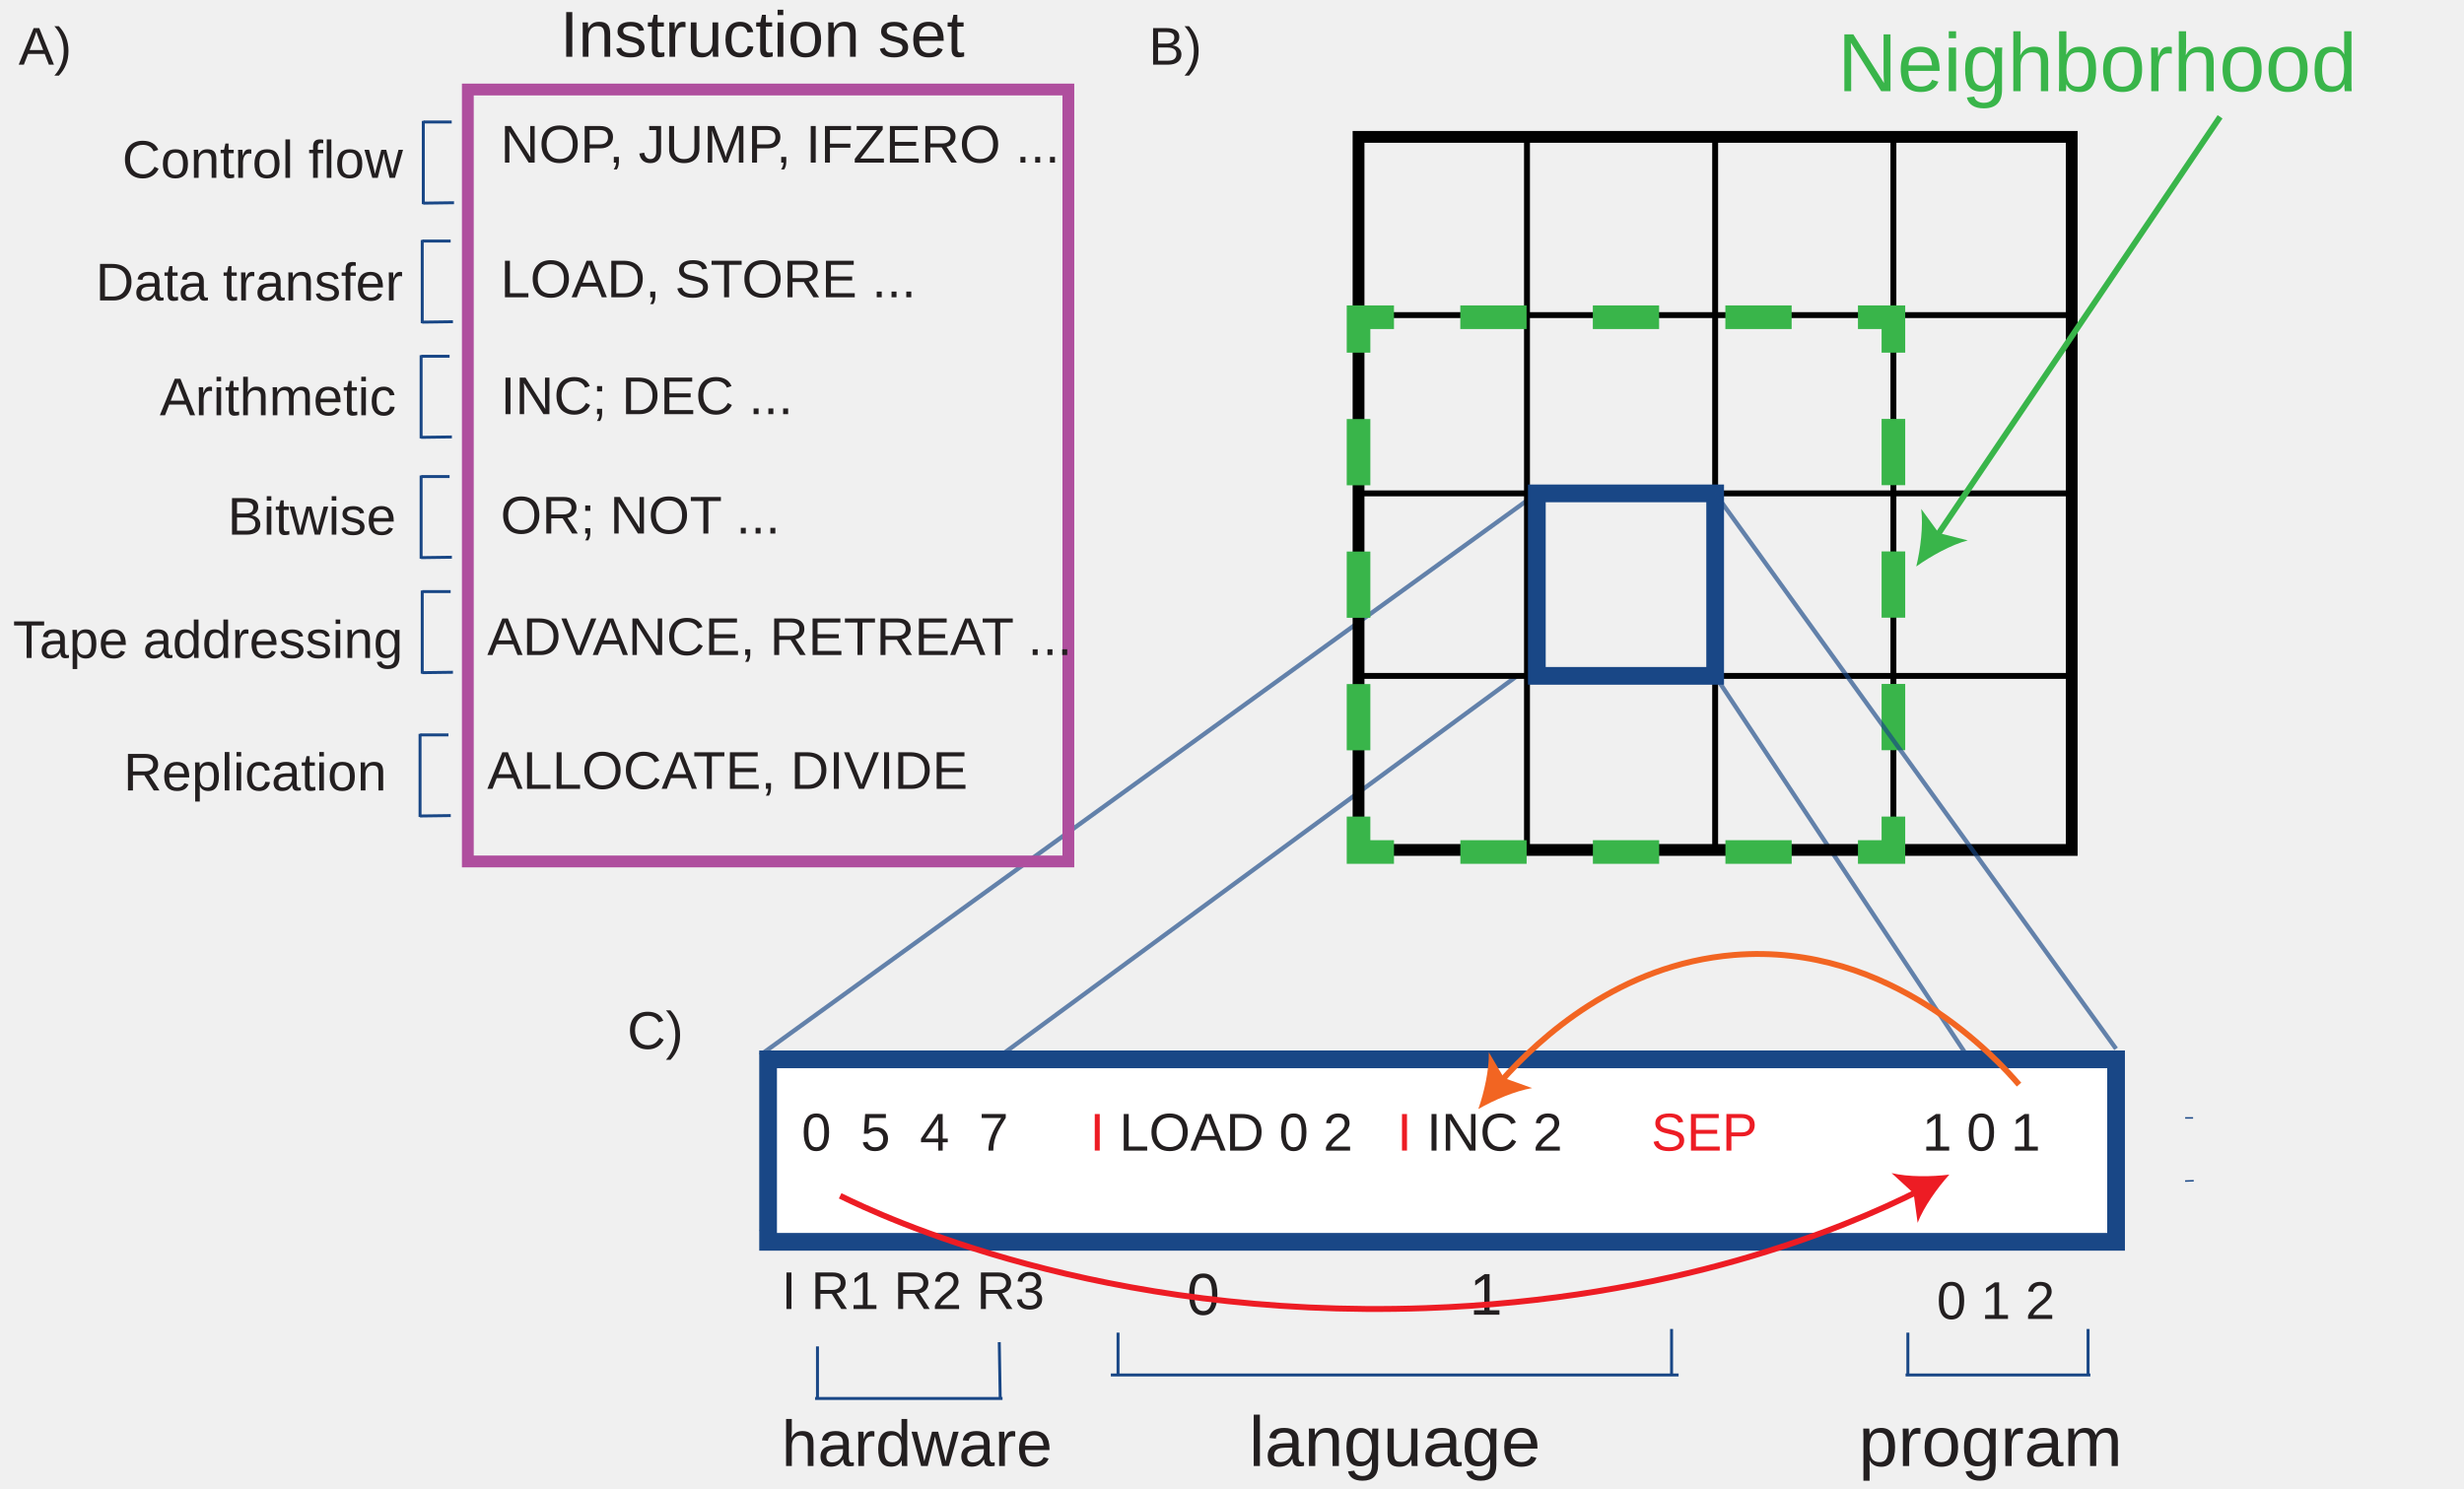
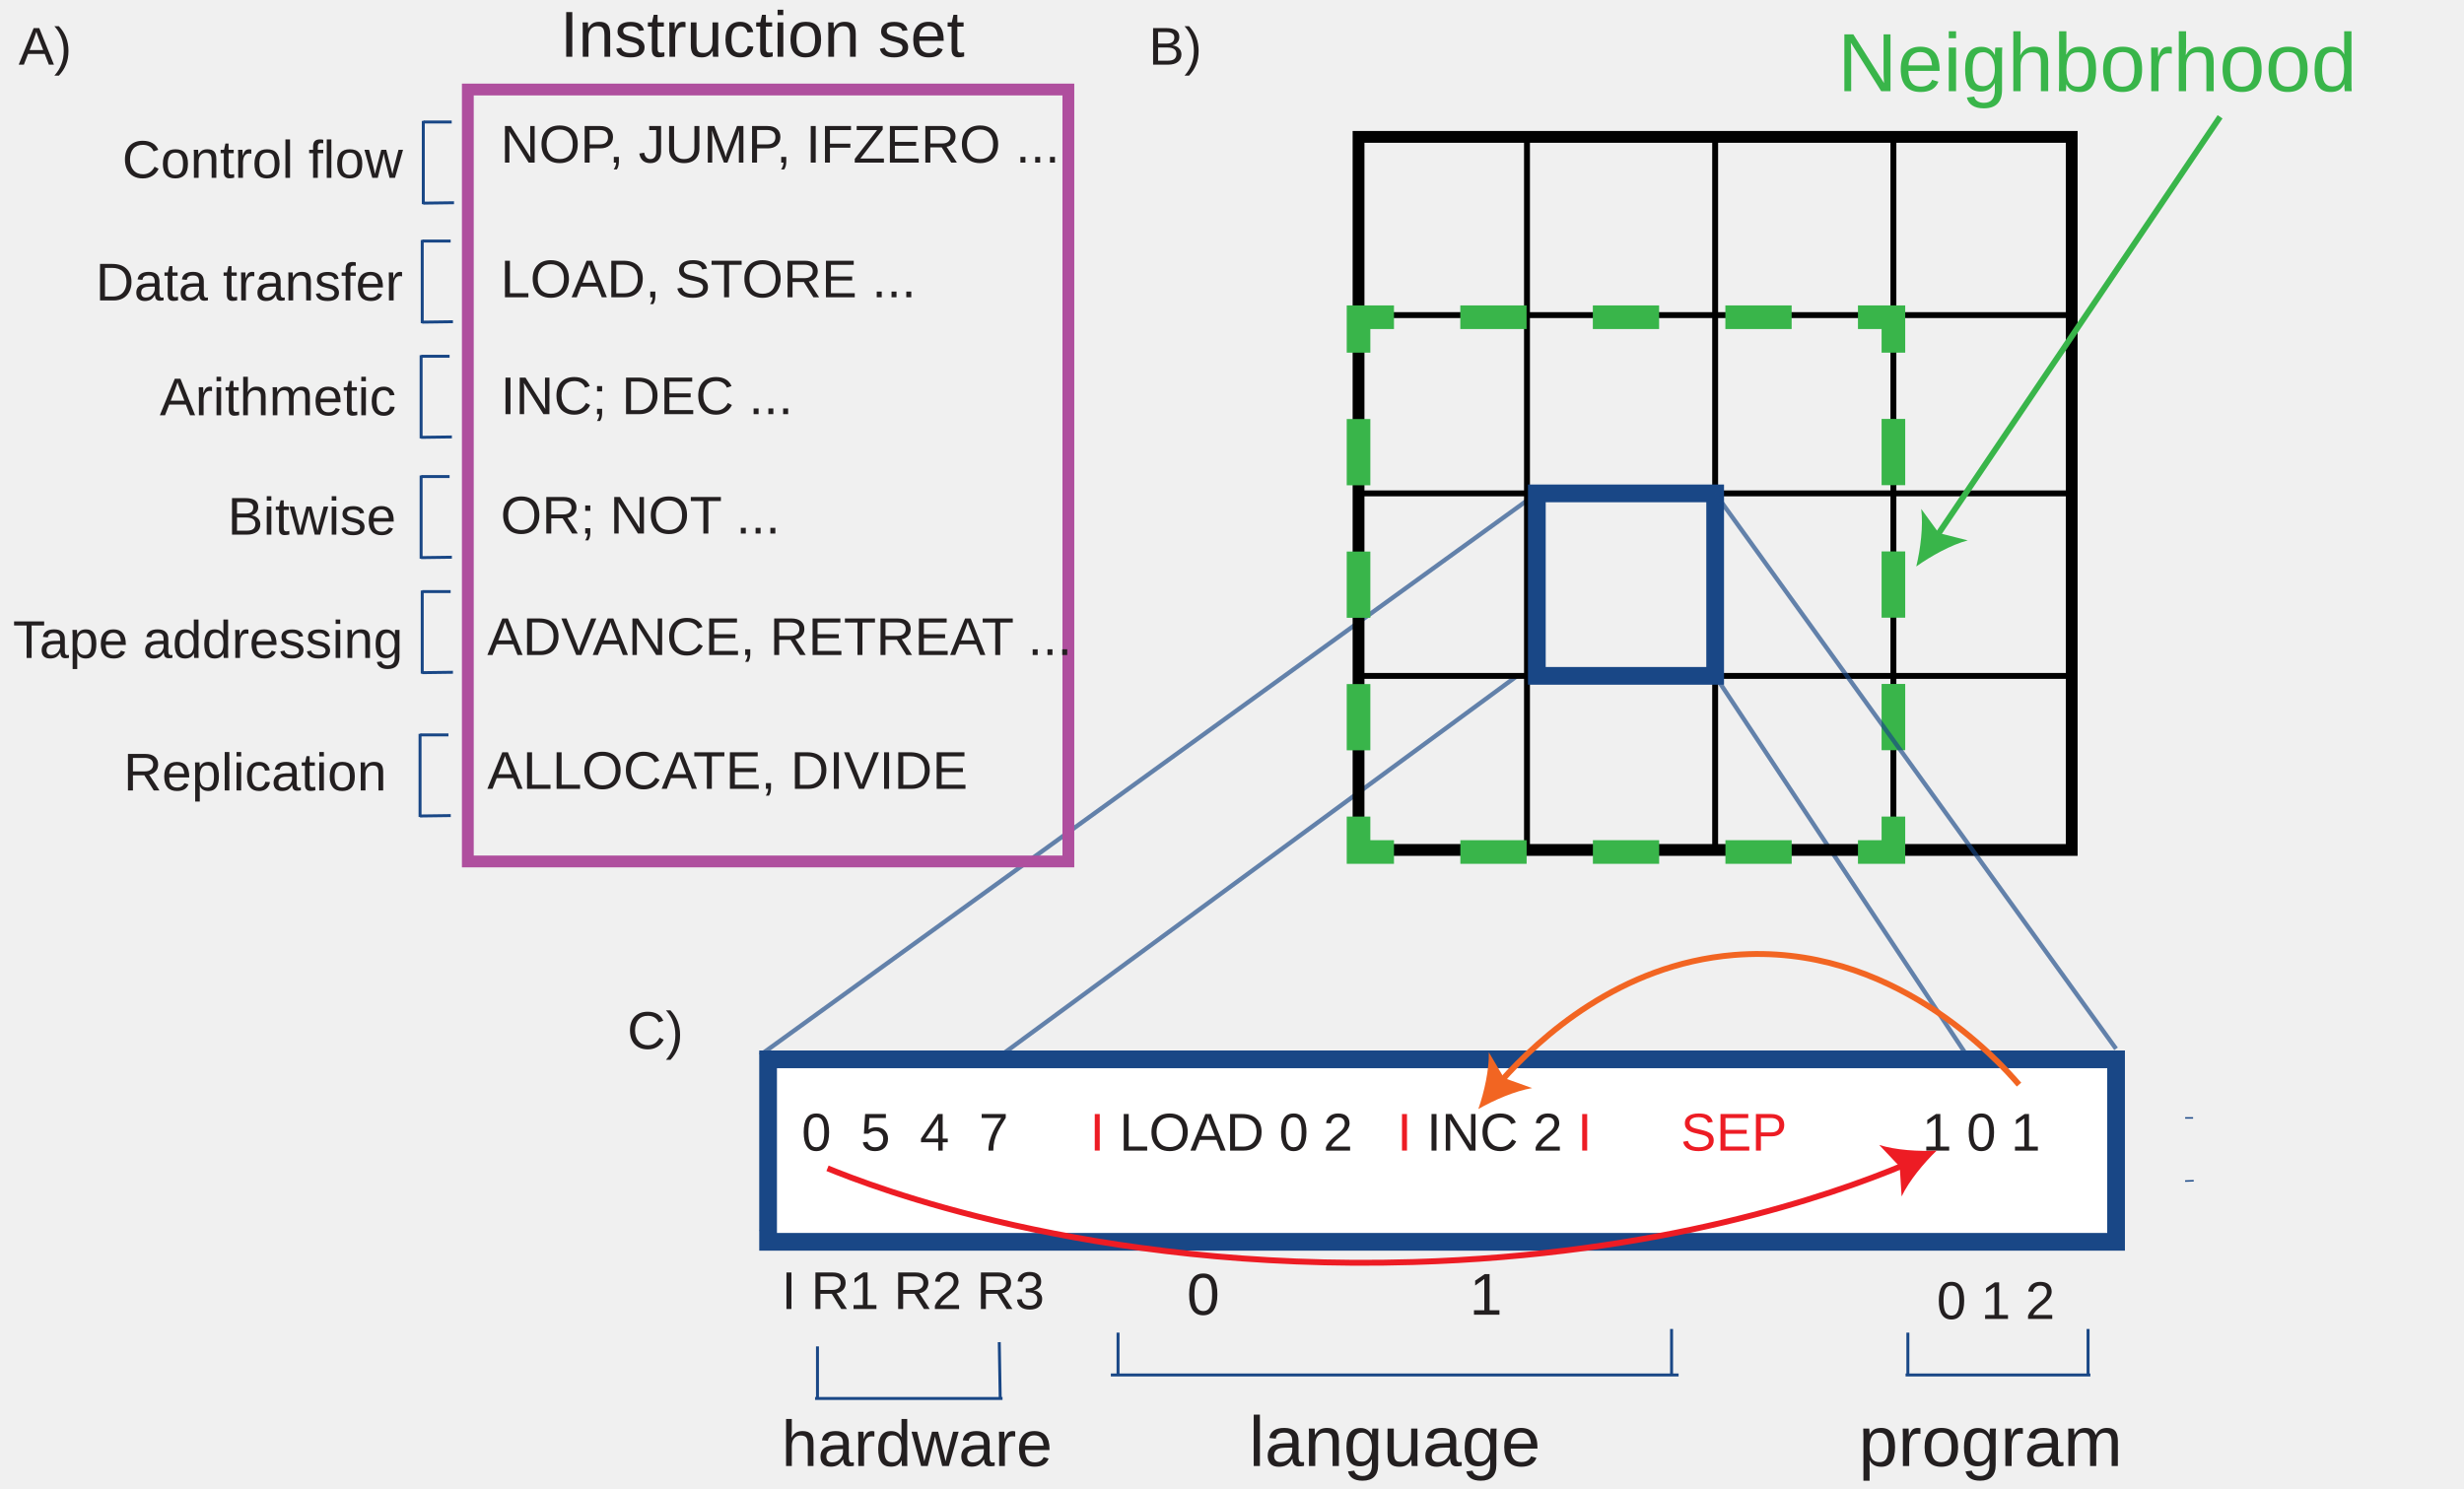
<svg xmlns="http://www.w3.org/2000/svg" id="Layer_1" data-name="Layer 1" viewBox="0 0 417.19 252.07">
  <defs>
    <style>
      .cls-1 {
        stroke-dasharray: 11.22 11.22;
      }

      .cls-1, .cls-2, .cls-3, .cls-4, .cls-5, .cls-6, .cls-7, .cls-8, .cls-9, .cls-10, .cls-11 {
        stroke-miterlimit: 10;
      }

      .cls-1, .cls-2, .cls-3, .cls-4, .cls-5, .cls-6, .cls-12, .cls-8, .cls-10, .cls-11, .cls-13 {
        fill: none;
      }

      .cls-1, .cls-8 {
        stroke-width: 4px;
      }

      .cls-1, .cls-8, .cls-11 {
        stroke: #39b54a;
      }

      .cls-2 {
        stroke-width: .5px;
      }

      .cls-2, .cls-4, .cls-6, .cls-7, .cls-9 {
        stroke: #194786;
      }

      .cls-14, .cls-15, .cls-16, .cls-17, .cls-18 {
        fill: #231f20;
      }

      .cls-14, .cls-16, .cls-17, .cls-18, .cls-19, .cls-20 {
        font-family: ArialMT, Arial;
      }

      .cls-14, .cls-20 {
        font-size: 9px;
      }

      .cls-3 {
        stroke: #f26522;
      }

      .cls-4 {
        stroke-width: .25px;
      }

      .cls-21 {
        fill: #f26522;
      }

      .cls-5 {
        stroke: #ed1c24;
      }

      .cls-16 {
        font-size: 11px;
      }

      .cls-17 {
        font-size: 12px;
      }

      .cls-18 {
        font-size: 10px;
      }

      .cls-22, .cls-23 {
        fill: #ed1c24;
      }

      .cls-6, .cls-7 {
        stroke-width: 3px;
      }

      .cls-19 {
        font-size: 14px;
      }

      .cls-19, .cls-24 {
        fill: #39b54a;
      }

      .cls-7 {
        fill: #fff;
      }

      .cls-12, .cls-10 {
        stroke-width: 2px;
      }

      .cls-12, .cls-13 {
        stroke: #010101;
      }

      .cls-23, .cls-25 {
        letter-spacing: -.02em;
      }

      .cls-9 {
        fill: #ed2027;
        opacity: .66;
        stroke-width: .75px;
      }

      .cls-10 {
        stroke: #af4f9e;
      }

      .cls-26 {
        letter-spacing: -.07em;
      }

      .cls-27 {
        letter-spacing: -.13em;
      }

      .cls-28 {
        letter-spacing: -.11em;
      }
    </style>
  </defs>
  <line class="cls-9" x1="290.4" y1="114.45" x2="353.93" y2="210.29" />
  <line class="cls-9" x1="256.88" y1="114.45" x2="128.76" y2="208.65" />
  <rect class="cls-7" x="130.05" y="179.39" width="228.23" height="30.9" />
  <line class="cls-9" x1="260.21" y1="83.55" x2="128.72" y2="178.67" />
  <rect class="cls-12" x="230.02" y="23.18" width="120.75" height="120.75" />
  <line class="cls-13" x1="258.54" y1="23.91" x2="258.54" y2="144.66" />
  <line class="cls-13" x1="290.4" y1="23.18" x2="290.4" y2="143.92" />
  <line class="cls-13" x1="320.58" y1="23.18" x2="320.58" y2="143.92" />
  <line class="cls-13" x1="230.02" y1="53.36" x2="350.77" y2="53.36" />
  <line class="cls-13" x1="230.02" y1="83.55" x2="350.77" y2="83.55" />
  <line class="cls-13" x1="230.02" y1="114.46" x2="350.77" y2="114.46" />
  <rect class="cls-6" x="260.21" y="83.55" width="30.19" height="30.9" />
  <g>
    <polyline class="cls-8" points="320.58 138.28 320.58 144.28 314.58 144.28" />
    <line class="cls-1" x1="303.36" y1="144.28" x2="241.64" y2="144.28" />
    <polyline class="cls-8" points="236.02 144.28 230.02 144.28 230.02 138.28" />
    <line class="cls-1" x1="230.02" y1="127.06" x2="230.02" y2="65.33" />
    <polyline class="cls-8" points="230.02 59.72 230.02 53.72 236.02 53.72" />
    <line class="cls-1" x1="247.25" y1="53.72" x2="308.97" y2="53.72" />
    <polyline class="cls-8" points="314.58 53.72 320.58 53.72 320.58 59.72" />
    <line class="cls-1" x1="320.58" y1="70.94" x2="320.58" y2="132.67" />
  </g>
  <text class="cls-19" transform="translate(311.12 15.44)">
    <tspan x="0" y="0">Neighborhood</tspan>
  </text>
  <g>
    <line class="cls-11" x1="375.89" y1="19.78" x2="327.83" y2="90.93" />
    <path class="cls-24" d="M324.45,95.93c.72-2.94,1.2-6.87.84-9.75l2.98,4.09,4.9,1.24c-2.8.74-6.26,2.66-8.72,4.42Z" />
  </g>
  <line class="cls-9" x1="290.4" y1="83.55" x2="358.28" y2="177.61" />
  <text class="cls-16" transform="translate(132.33 248.26)">
    <tspan x="0" y="0">hardware</tspan>
  </text>
  <text class="cls-17" transform="translate(211.46 248.26)">
    <tspan x="0" y="0">language</tspan>
  </text>
  <text class="cls-17" transform="translate(314.69 248.26)">
    <tspan x="0" y="0">program</tspan>
  </text>
  <text class="cls-14" transform="translate(135.72 194.84)">
    <tspan x="0" y="0" xml:space="preserve">0  5  4  7</tspan>
  </text>
  <rect class="cls-10" x="79.21" y="15.16" width="101.68" height="130.72" />
  <text class="cls-16" transform="translate(94.85 9.61)">
    <tspan x="0" y="0">Instruction set</tspan>
  </text>
  <text class="cls-14" transform="translate(20.7 30.12)">
    <tspan x="0" y="0">Control flow</tspan>
  </text>
  <text class="cls-14" transform="translate(16.2 50.88)">
    <tspan x="0" y="0">Data transfer</tspan>
  </text>
  <text class="cls-14" transform="translate(27.05 70.32)">
    <tspan x="0" y="0">Arithmetic</tspan>
  </text>
  <text class="cls-14" transform="translate(38.55 90.54)">
    <tspan x="0" y="0">Bitwise</tspan>
  </text>
  <text class="cls-14" transform="translate(20.93 133.86)">
    <tspan x="0" y="0">Replication</tspan>
  </text>
  <text class="cls-14" transform="translate(2.18 111.42)">
    <tspan class="cls-28" x="0" y="0">T</tspan>
    <tspan x="4.5" y="0">ape addressing</tspan>
  </text>
  <line class="cls-4" x1="369.98" y1="189.31" x2="371.32" y2="189.31" />
  <line class="cls-4" x1="369.97" y1="200" x2="371.43" y2="199.95" />
  <g>
    <line class="cls-2" x1="71.67" y1="20.48" x2="71.67" y2="34.57" />
    <line class="cls-2" x1="71.69" y1="20.66" x2="76.48" y2="20.66" />
    <line class="cls-2" x1="71.66" y1="34.4" x2="76.87" y2="34.33" />
  </g>
  <g>
    <line class="cls-2" x1="71.49" y1="40.64" x2="71.49" y2="54.73" />
    <line class="cls-2" x1="71.5" y1="40.82" x2="76.3" y2="40.82" />
    <line class="cls-2" x1="71.48" y1="54.55" x2="76.69" y2="54.48" />
  </g>
  <g>
    <line class="cls-2" x1="71.3" y1="60.15" x2="71.3" y2="74.24" />
    <line class="cls-2" x1="71.32" y1="60.33" x2="76.12" y2="60.33" />
    <line class="cls-2" x1="71.29" y1="74.06" x2="76.51" y2="73.99" />
  </g>
  <g>
    <line class="cls-2" x1="71.3" y1="80.52" x2="71.3" y2="94.61" />
    <line class="cls-2" x1="71.32" y1="80.7" x2="76.12" y2="80.7" />
    <line class="cls-2" x1="71.29" y1="94.43" x2="76.51" y2="94.36" />
  </g>
  <g>
    <line class="cls-2" x1="71.49" y1="100" x2="71.49" y2="114.08" />
    <line class="cls-2" x1="71.5" y1="100.18" x2="76.3" y2="100.18" />
    <line class="cls-2" x1="71.48" y1="113.91" x2="76.69" y2="113.84" />
  </g>
  <g>
    <line class="cls-2" x1="71.12" y1="124.27" x2="71.12" y2="138.35" />
    <line class="cls-2" x1="71.14" y1="124.45" x2="75.93" y2="124.45" />
    <line class="cls-2" x1="71.11" y1="138.18" x2="76.32" y2="138.11" />
  </g>
  <text class="cls-14" transform="translate(3.15 10.95)">
    <tspan x="0" y="0">A)</tspan>
  </text>
  <text class="cls-14" transform="translate(84.76 27.53)">
    <tspan x="0" y="0">NO</tspan>
    <tspan class="cls-27" x="13.5" y="0">P</tspan>
    <tspan x="18.34" y="0">, JUM</tspan>
    <tspan class="cls-27" x="41.84" y="0">P</tspan>
    <tspan x="46.68" y="0">, IFZERO ...</tspan>
  </text>
  <text class="cls-14" transform="translate(84.76 50.34)">
    <tspan x="0" y="0">LOAD, S</tspan>
    <tspan class="cls-25" x="35.51" y="0">T</tspan>
    <tspan x="40.85" y="0">ORE ...</tspan>
  </text>
  <text class="cls-14" transform="translate(84.76 70.13)">
    <tspan x="0" y="0">INC; DEC ...</tspan>
  </text>
  <text class="cls-14" transform="translate(84.76 90.35)">
    <tspan x="0" y="0">OR; NO</tspan>
    <tspan class="cls-25" x="32" y="0">T</tspan>
    <tspan x="37.34" y="0" xml:space="preserve"> ...</tspan>
  </text>
  <text class="cls-14" transform="translate(82.5 110.92)">
    <tspan x="0" y="0">AD</tspan>
    <tspan class="cls-26" x="12.5" y="0">V</tspan>
    <tspan x="17.84" y="0">ANCE, RETRE</tspan>
    <tspan class="cls-26" x="78.35" y="0">A</tspan>
    <tspan class="cls-25" x="83.68" y="0">T</tspan>
    <tspan x="89.02" y="0" xml:space="preserve"> ...</tspan>
  </text>
  <text class="cls-14" transform="translate(82.5 133.58)">
    <tspan x="0" y="0">ALLOC</tspan>
    <tspan class="cls-26" x="29.51" y="0">A</tspan>
    <tspan x="34.85" y="0">TE, DIVIDE</tspan>
  </text>
  <text class="cls-14" transform="translate(194.5 10.95)">
    <tspan x="0" y="0">B)</tspan>
  </text>
  <text class="cls-14" transform="translate(106.21 177.61)">
    <tspan x="0" y="0">C)</tspan>
  </text>
  <text class="cls-20" transform="translate(182.03 194.84)">
    <tspan class="cls-22" x="0" y="0" xml:space="preserve"> I </tspan>
    <tspan class="cls-15" x="7.5" y="0" xml:space="preserve">LOAD 0 2  </tspan>
    <tspan class="cls-22" x="52.02" y="0" xml:space="preserve"> I</tspan>
-     <tspan class="cls-15" x="57.02" y="0" xml:space="preserve"> INC 2  </tspan>
-     <tspan class="cls-22" x="87.53" y="0" xml:space="preserve">    SE</tspan>
-     <tspan class="cls-23" x="109.54" y="0">P</tspan>
+     <tspan class="cls-15" x="57.02" y="0" xml:space="preserve"> INC 2 </tspan>
+     <tspan class="cls-22" x="85.03" y="0">I</tspan>
+     <tspan class="cls-15" x="87.53" y="0" xml:space="preserve">  </tspan>
+     <tspan class="cls-22" x="92.53" y="0" xml:space="preserve">    SE</tspan>
+     <tspan class="cls-23" x="114.54" y="0">P</tspan>
  </text>
  <text class="cls-14" transform="translate(325.46 194.84)">
    <tspan x="0" y="0">1 0 1</tspan>
  </text>
  <text class="cls-18" transform="translate(200.95 222.64)">
    <tspan x="0" y="0">0</tspan>
  </text>
  <text class="cls-14" transform="translate(327.91 223.35)">
    <tspan x="0" y="0">0 1 2 </tspan>
  </text>
  <g>
    <line class="cls-2" x1="138" y1="236.82" x2="169.74" y2="236.82" />
    <line class="cls-2" x1="138.41" y1="236.79" x2="138.41" y2="228" />
    <line class="cls-2" x1="169.35" y1="236.83" x2="169.19" y2="227.28" />
  </g>
  <g>
    <g>
      <line class="cls-2" x1="188.08" y1="232.84" x2="284.21" y2="232.84" />
      <line class="cls-2" x1="189.3" y1="232.82" x2="189.3" y2="225.67" />
    </g>
    <line class="cls-2" x1="283.02" y1="232.86" x2="283.02" y2="225.05" />
  </g>
  <text class="cls-18" transform="translate(248.8 222.63)">
    <tspan x="0" y="0">1</tspan>
  </text>
  <g>
    <g>
      <line class="cls-2" x1="322.64" y1="232.84" x2="353.93" y2="232.84" />
      <line class="cls-2" x1="323.03" y1="232.82" x2="323.03" y2="225.67" />
    </g>
    <line class="cls-2" x1="353.54" y1="232.86" x2="353.54" y2="225.05" />
  </g>
  <text class="cls-14" transform="translate(132.33 221.67)">
    <tspan x="0" y="0">I R1 R2 R3</tspan>
  </text>
  <g>
-     <path class="cls-5" d="M142.25,202.5c7.11,3.49,44.14,20.95,99.07,19.02,42.09-1.47,70.88-13.49,83.41-19.78" />
-     <path class="cls-22" d="M330.05,198.91c-2.03,2.25-4.32,5.47-5.37,8.17l-.68-5.01-3.73-3.42c2.82.68,6.77.64,9.78.26Z" />
+     <path class="cls-5" d="M140.11,197.84c7.11,2.91,44.14,17.49,99.07,15.88,41.88-1.23,70.59-11.17,83.22-16.44" />
+     <path class="cls-22" d="M327.91,194.84c-2.18,2.1-4.7,5.15-5.94,7.77l-.32-5.05-3.47-3.67c2.76.87,6.71,1.12,9.73.95Z" />
  </g>
  <g>
    <path class="cls-3" d="M341.85,183.67c-3.47-4.02-21.52-24.17-48.3-21.95-19.25,1.6-32.8,13.91-39.44,21.41" />
    <path class="cls-21" d="M250.3,187.81c1-2.86,1.86-6.72,1.78-9.62l2.57,4.36,4.76,1.71c-2.86.47-6.49,2.04-9.11,3.55Z" />
  </g>
</svg>
